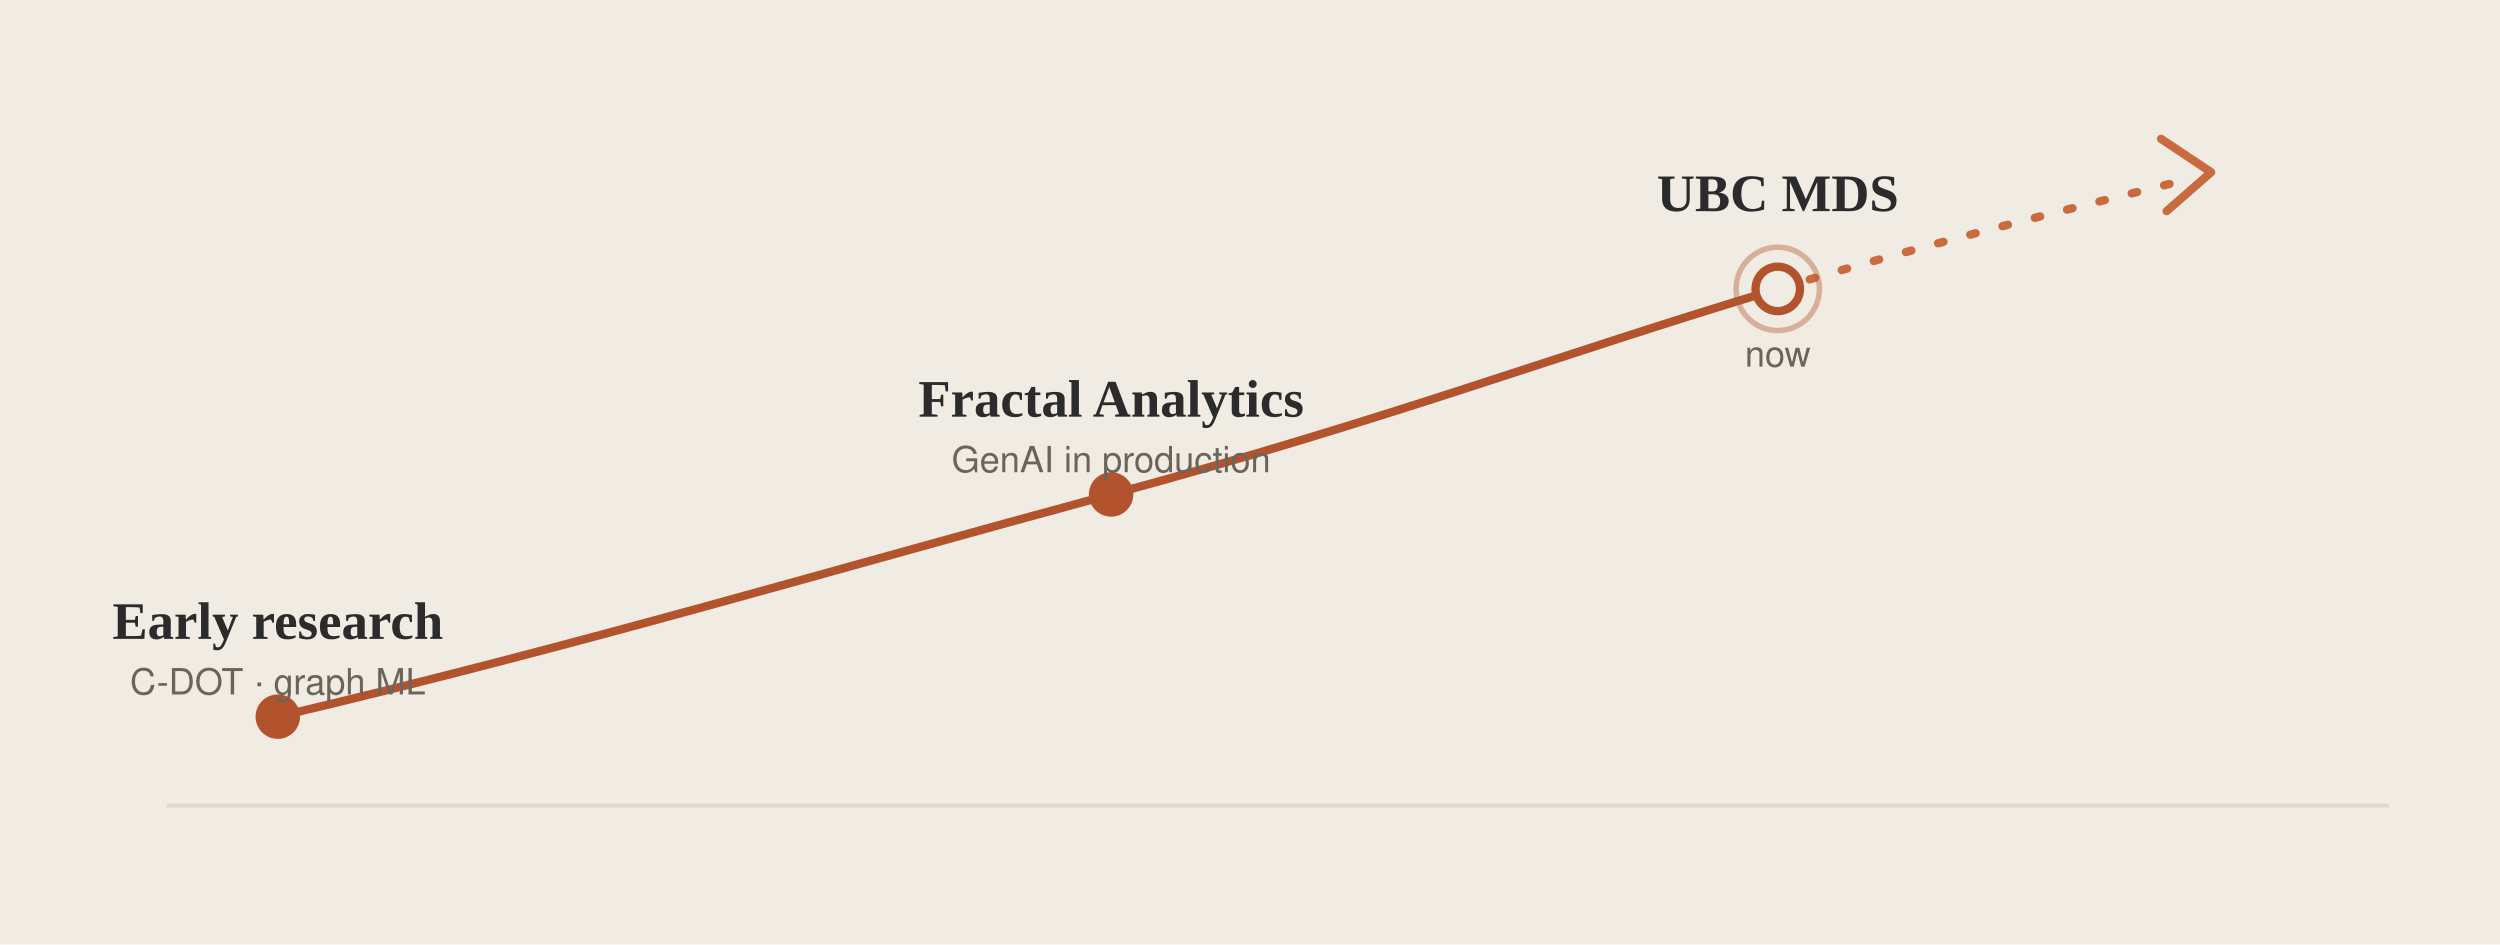
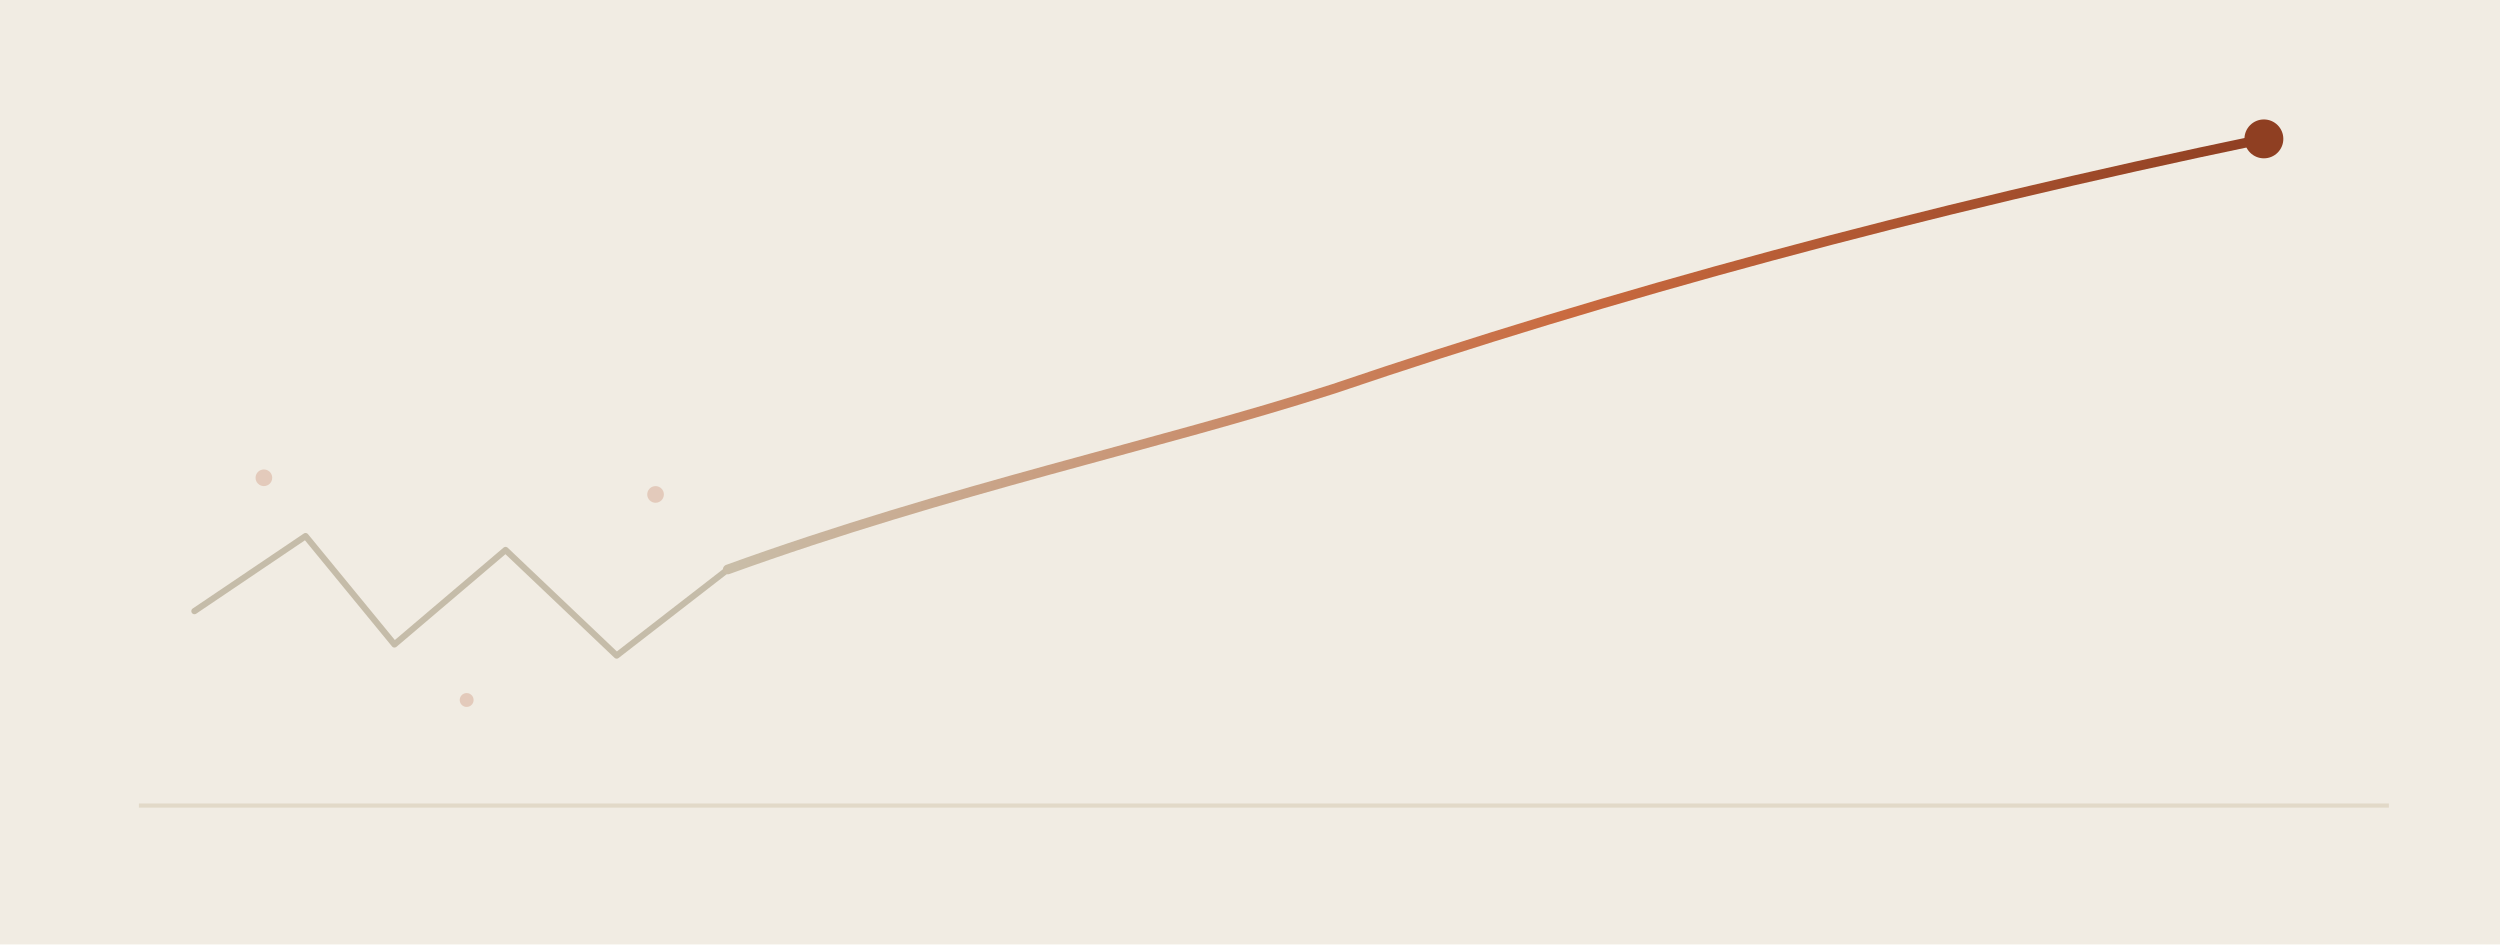
- <svg xmlns="http://www.w3.org/2000/svg" viewBox="0 0 900 340" width="900" height="340" role="img" aria-label="A rising path from early research work, through Fractal Analytics, to UBC's Master of Data Science program, still in progress.">
+ <svg xmlns="http://www.w3.org/2000/svg" viewBox="0 0 900 340" width="900" height="340" role="img" aria-label="A wandering, uncertain line that gradually resolves into a single clean upward arc.">
+   <defs>
+     <linearGradient id="pathGrad" x1="0" y1="0" x2="1" y2="0">
+       <stop offset="0%" stop-color="#c9bda8" />
+       <stop offset="55%" stop-color="#c96a3f" />
+       <stop offset="100%" stop-color="#8f3f22" />
+     </linearGradient>
+   </defs>
  <rect width="900" height="340" fill="#f1ece3" />
-   <line x1="60" y1="290" x2="860" y2="290" stroke="#e2d9c8" stroke-width="1.5" />
-   <path d="M100,258 C210,232 300,205 400,178 C500,151 560,128 640,104" fill="none" stroke="#b2532e" stroke-width="3" stroke-linecap="round" />
-   <path d="M640,104 C700,86 750,74 790,64" fill="none" stroke="#c96a3f" stroke-width="3" stroke-linecap="round" stroke-dasharray="2 10" />
-   <path d="M778,50 L796,62 L780,76" fill="none" stroke="#c96a3f" stroke-width="3" stroke-linecap="round" stroke-linejoin="round" />
-   <circle cx="100" cy="258" r="8" fill="#b2532e" />
-   <text x="100" y="230" font-family="Georgia, 'Times New Roman', serif" font-size="19" font-weight="600" fill="#2b2b2b" text-anchor="middle">Early research</text>
-   <text x="100" y="250" font-family="Helvetica, Arial, sans-serif" font-size="13" fill="#6b6459" text-anchor="middle">C-DOT · graph ML</text>
-   <circle cx="400" cy="178" r="8" fill="#b2532e" />
-   <text x="400" y="150" font-family="Georgia, 'Times New Roman', serif" font-size="19" font-weight="600" fill="#2b2b2b" text-anchor="middle">Fractal Analytics</text>
-   <text x="400" y="170" font-family="Helvetica, Arial, sans-serif" font-size="13" fill="#6b6459" text-anchor="middle">GenAI in production</text>
-   <circle cx="640" cy="104" r="15" fill="none" stroke="#b2532e" stroke-width="2" opacity="0.4" />
-   <circle cx="640" cy="104" r="8" fill="#f1ece3" stroke="#b2532e" stroke-width="3" />
-   <text x="640" y="76" font-family="Georgia, 'Times New Roman', serif" font-size="19" font-weight="600" fill="#2b2b2b" text-anchor="middle">UBC MDS</text>
-   <text x="640" y="132" font-family="Helvetica, Arial, sans-serif" font-size="13" fill="#6b6459" text-anchor="middle">now</text>
+   <line x1="50" y1="290" x2="860" y2="290" stroke="#e2d9c8" stroke-width="1.5" />
+   <circle cx="95" cy="172" r="3" fill="#b2532e" opacity="0.22" />
+   <circle cx="168" cy="252" r="2.5" fill="#b2532e" opacity="0.22" />
+   <circle cx="236" cy="178" r="3" fill="#b2532e" opacity="0.22" />
+   <path d="M70,220 L110,193 L142,232 L182,198 L222,236 L262,205" fill="none" stroke="#b7ac95" stroke-width="2.25" opacity="0.75" stroke-linecap="round" stroke-linejoin="round" />
+   <path d="M262,205 C342,176 418,160 480,140 C580,106 690,76 815,50" fill="none" stroke="url(#pathGrad)" stroke-width="3.5" stroke-linecap="round" />
+   <circle cx="815" cy="50" r="7" fill="#8f3f22" />
</svg>
